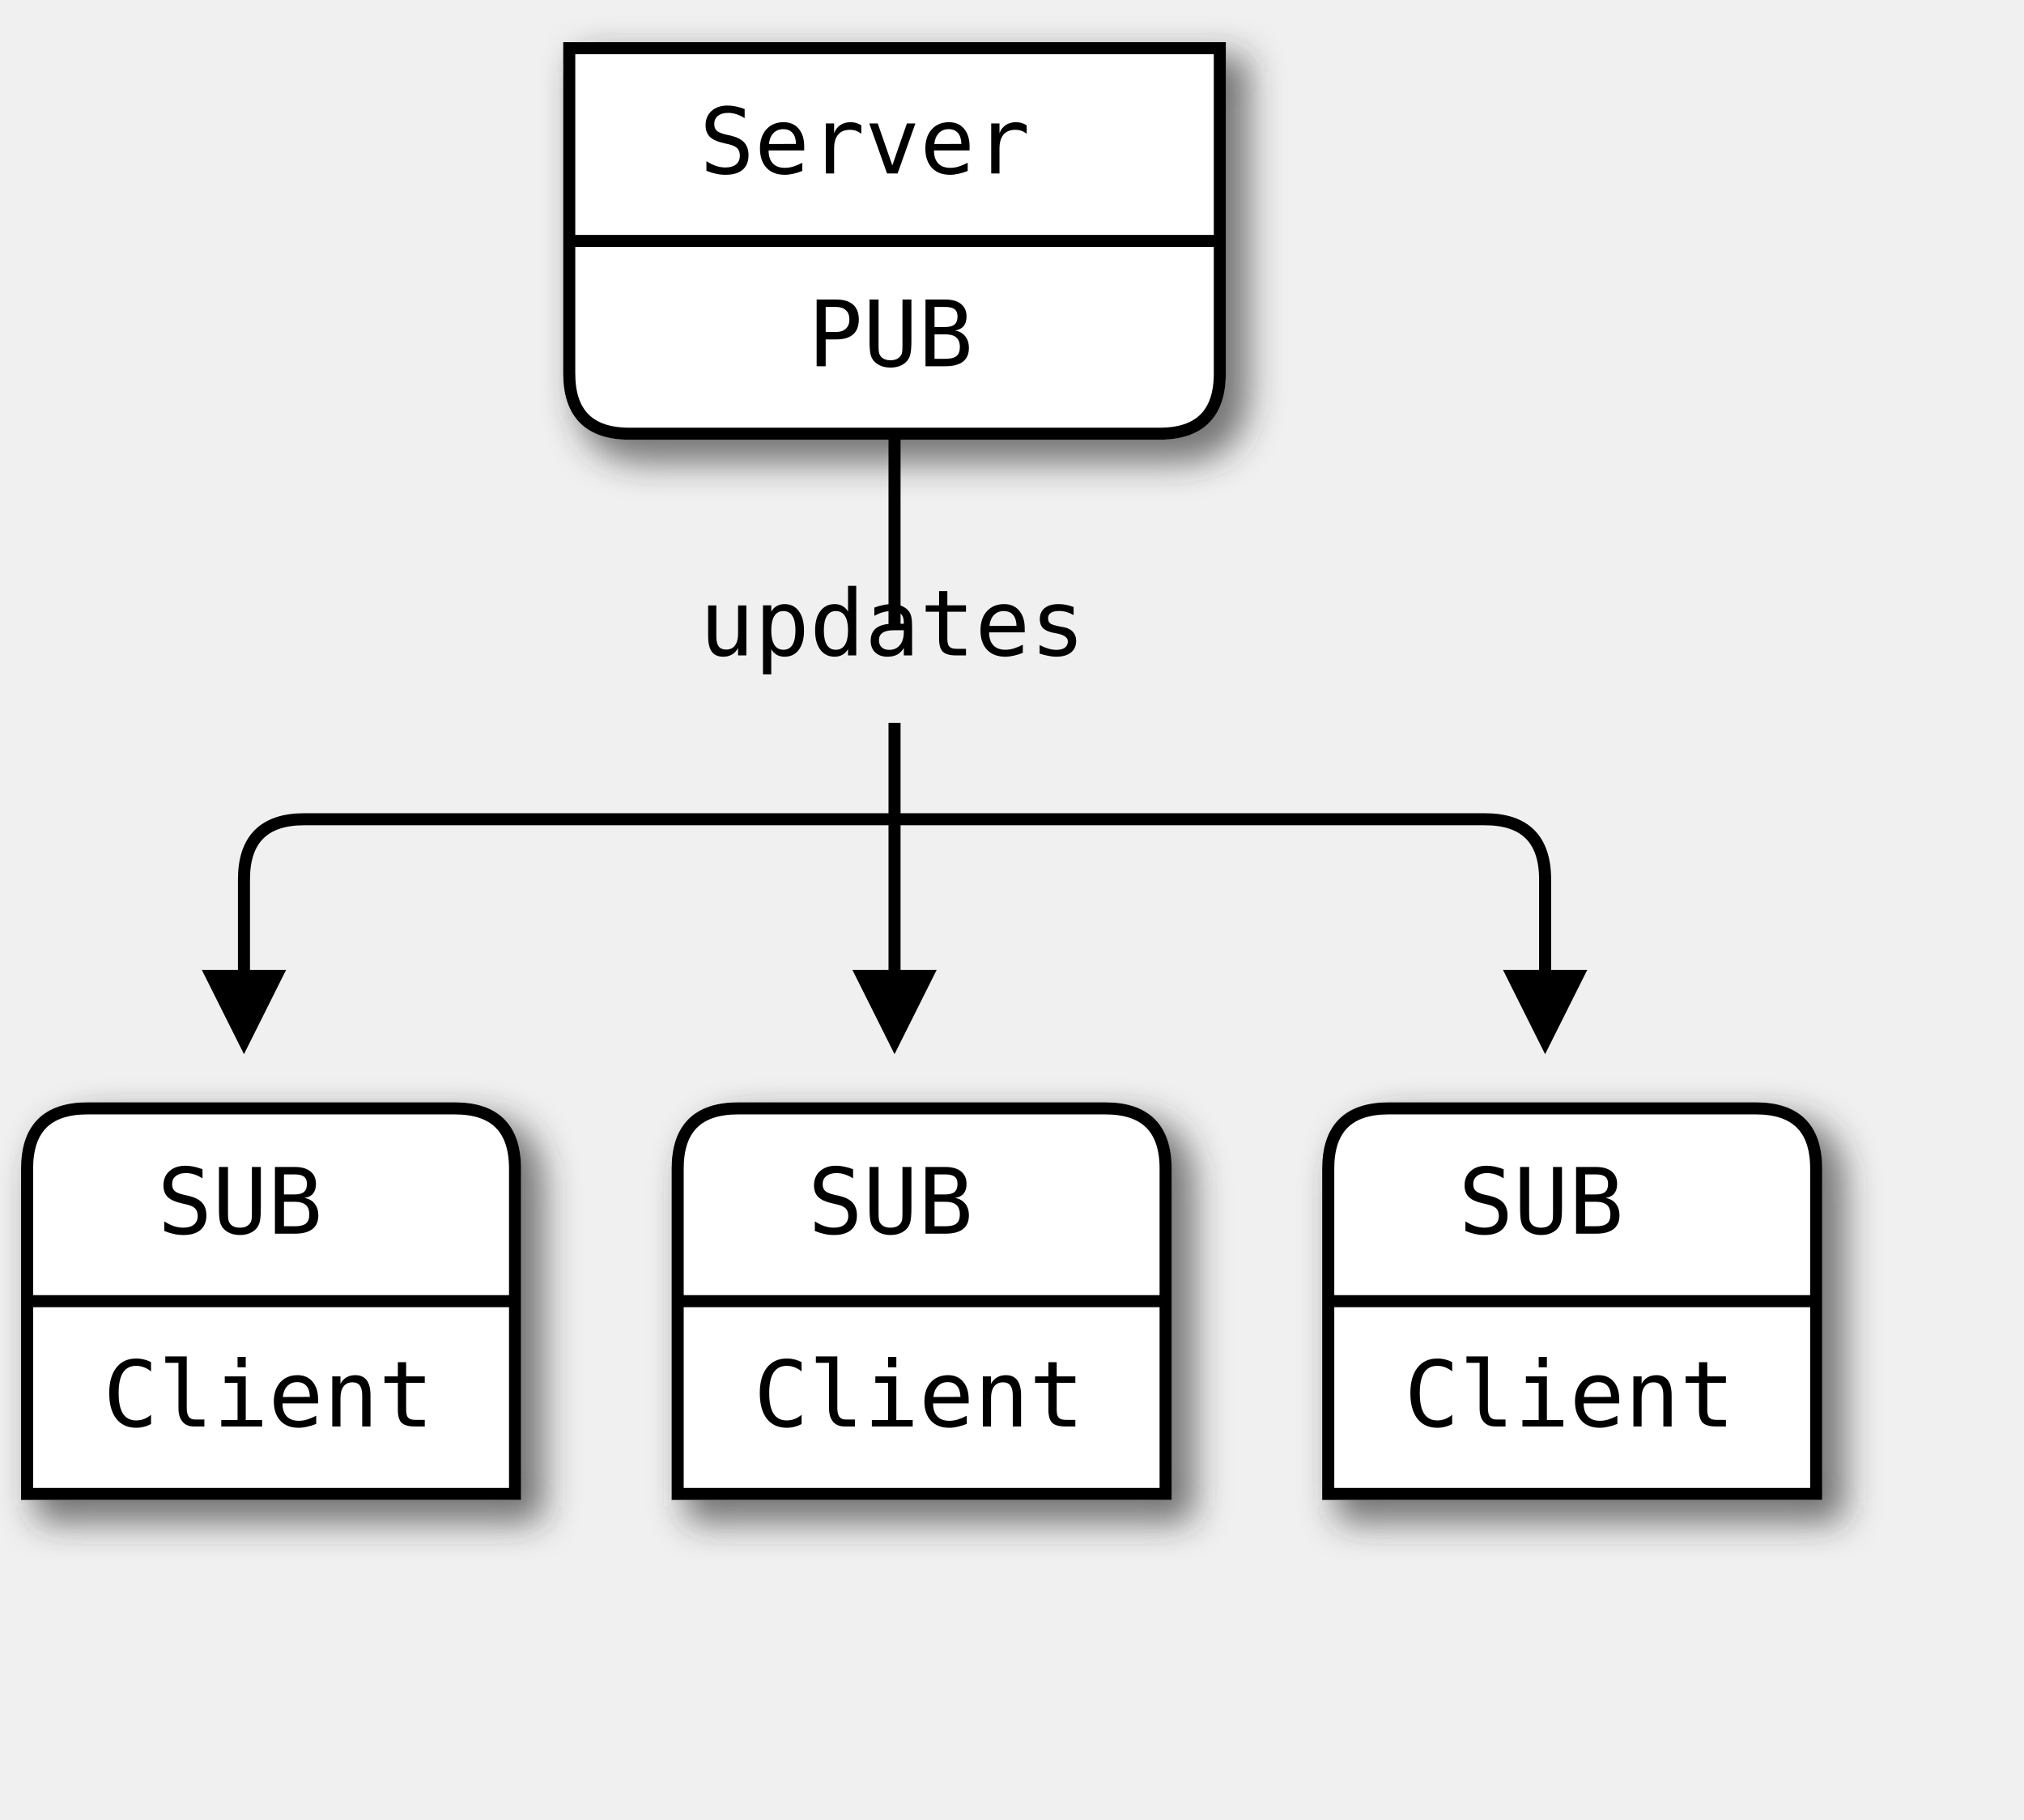
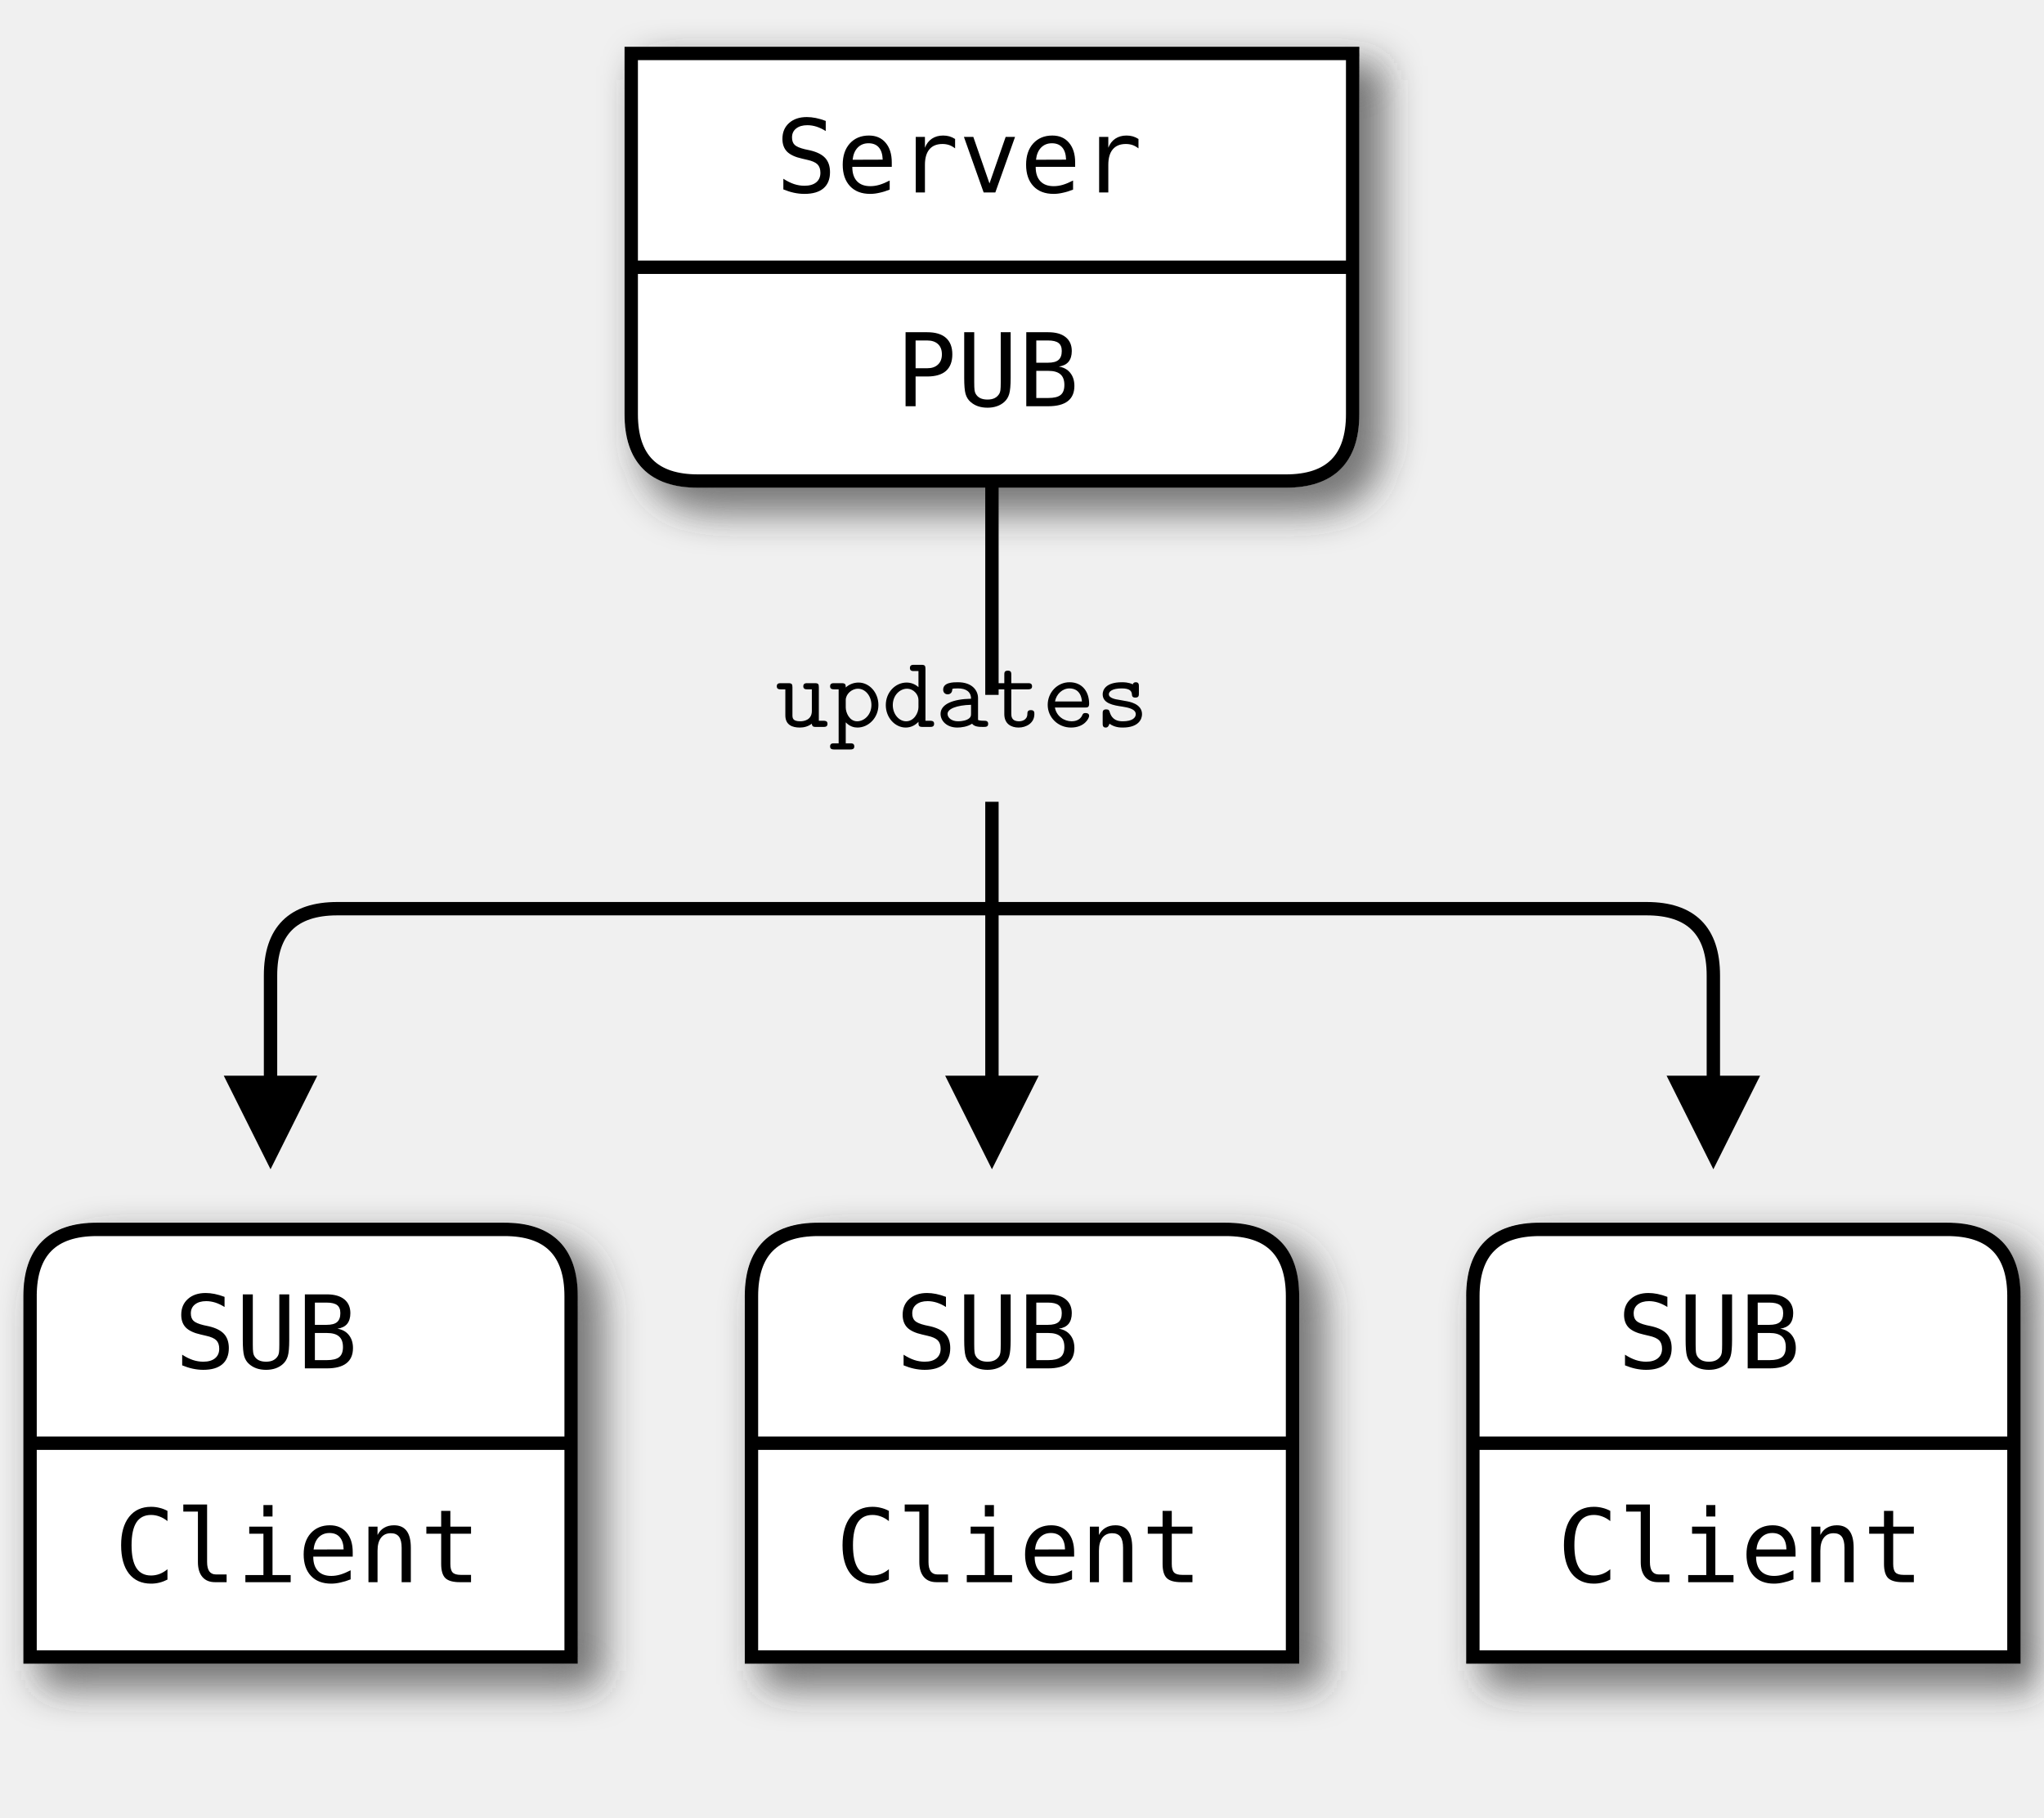
- <svg xmlns="http://www.w3.org/2000/svg" width="336px" height="302px" version="1.1">
+ <svg xmlns="http://www.w3.org/2000/svg" width="306px" height="272px" version="1.1">
  <defs>
    <filter id="dsFilter" width="150%" height="150%">
      <feOffset result="offOut" in="SourceGraphic" dx="3" dy="3" />
      <feColorMatrix result="matrixOut" in="offOut" type="matrix" values="0.2 0 0 0 0 0 0.2 0 0 0 0 0 0.2 0 0 0 0 0 1 0" />
      <feGaussianBlur result="blurOut" in="matrixOut" stdDeviation="3" />
      <feBlend in="SourceGraphic" in2="blurOut" mode="normal" />
    </filter>
    <marker id="iPointer" viewBox="0 0 10 10" refX="5" refY="5" markerUnits="strokeWidth" markerWidth="8" markerHeight="7" orient="auto">
      <path d="M 10 0 L 10 10 L 0 5 z" />
    </marker>
    <marker id="Pointer" viewBox="0 0 10 10" refX="5" refY="5" markerUnits="strokeWidth" markerWidth="8" markerHeight="7" orient="auto">
      <path d="M 0 0 L 10 5 L 0 10 z" />
    </marker>
  </defs>
  <g id="boxes" stroke="black" stroke-width="2" fill="none">
    <g id="group0">
      <path id="path0" filter="url(#dsFilter)" fill="#fff" d="M 94.5 8 L 202.5 8 L 202.5 62 Q 202.5 72 192.5 72 L 104.5 72 Q 94.5 72 94.5 62 Z" />
      <text x="116.1" y="28.8" id="text0" fill="#000" stroke="none" style="font-family:Consolas,Monaco,Anonymous Pro,Anonymous,Bitstream Sans Mono,monospace;font-size:15.2px">Server </text>
      <text x="134.1" y="60.8" id="text0" fill="#000" stroke="none" style="font-family:Consolas,Monaco,Anonymous Pro,Anonymous,Bitstream Sans Mono,monospace;font-size:15.2px">PUB </text>
    </g>
    <g id="group10">
      <path id="path10" filter="url(#dsFilter)" fill="#fff" d="M 4.5 194 Q 4.5 184 14.5 184 L 75.5 184 Q 85.5 184 85.5 194 L 85.5 248 L 4.5 248 Z" />
      <text x="26.1" y="204.8" id="text10" fill="#000" stroke="none" style="font-family:Consolas,Monaco,Anonymous Pro,Anonymous,Bitstream Sans Mono,monospace;font-size:15.2px">SUB </text>
      <text x="17.1" y="236.8" id="text10" fill="#000" stroke="none" style="font-family:Consolas,Monaco,Anonymous Pro,Anonymous,Bitstream Sans Mono,monospace;font-size:15.2px">Client </text>
    </g>
    <g id="group12">
      <path id="path12" filter="url(#dsFilter)" fill="#fff" d="M 112.5 194 Q 112.5 184 122.5 184 L 183.5 184 Q 193.5 184 193.5 194 L 193.5 248 L 112.5 248 Z" />
      <text x="134.1" y="204.8" id="text12" fill="#000" stroke="none" style="font-family:Consolas,Monaco,Anonymous Pro,Anonymous,Bitstream Sans Mono,monospace;font-size:15.2px">SUB </text>
      <text x="125.1" y="236.8" id="text12" fill="#000" stroke="none" style="font-family:Consolas,Monaco,Anonymous Pro,Anonymous,Bitstream Sans Mono,monospace;font-size:15.2px">Client </text>
    </g>
    <g id="group14">
      <path id="path14" filter="url(#dsFilter)" fill="#fff" d="M 220.5 194 Q 220.5 184 230.5 184 L 291.5 184 Q 301.5 184 301.5 194 L 301.5 248 L 220.5 248 Z" />
      <text x="242.1" y="204.8" id="text14" fill="#000" stroke="none" style="font-family:Consolas,Monaco,Anonymous Pro,Anonymous,Bitstream Sans Mono,monospace;font-size:15.2px">SUB </text>
      <text x="233.1" y="236.8" id="text14" fill="#000" stroke="none" style="font-family:Consolas,Monaco,Anonymous Pro,Anonymous,Bitstream Sans Mono,monospace;font-size:15.2px">Client </text>
    </g>
  </g>
  <g id="lines" stroke="black" stroke-width="2" fill="none">
    <g id="group41">
      <path id="path41" d="M 4.5 216 L 85.5 216 " />
    </g>
    <g id="group107">
      <path id="path107" marker-start="url(#iPointer)" marker-end="url(#Pointer)" d="M 40.5 168 L 40.5 146 Q 40.5 136 50.5 136 L 148.5 136 L 246.5 136 Q 256.5 136 256.5 146 L 256.5 168 " />
    </g>
    <g id="group201">
      <path id="path201" d="M 94.5 40 L 202.5 40 " />
    </g>
    <g id="group247">
      <path id="path247" d="M 112.5 216 L 193.5 216 " />
    </g>
    <g id="group307">
      <path id="path307" d="M 148.5 72 L 148.5 104 " />
    </g>
    <g id="group311">
      <path id="path311" marker-end="url(#Pointer)" d="M 148.5 120 L 148.5 136 L 148.5 168 " />
    </g>
    <g id="group453">
      <path id="path453" d="M 220.5 216 L 301.5 216 " />
    </g>
  </g>
-   <g id="text" fill="black" style="font-family:Consolas,Monaco,Anonymous Pro,Anonymous,Bitstream Sans Mono,monospace;font-size:15.2px">
+   <g id="text" fill="black" style="font-family:LMMono10,monospace;font-size:15.2px">
    <text x="116.1" y="108.8" id="text2" fill="#000">updates</text>
  </g>
</svg>
